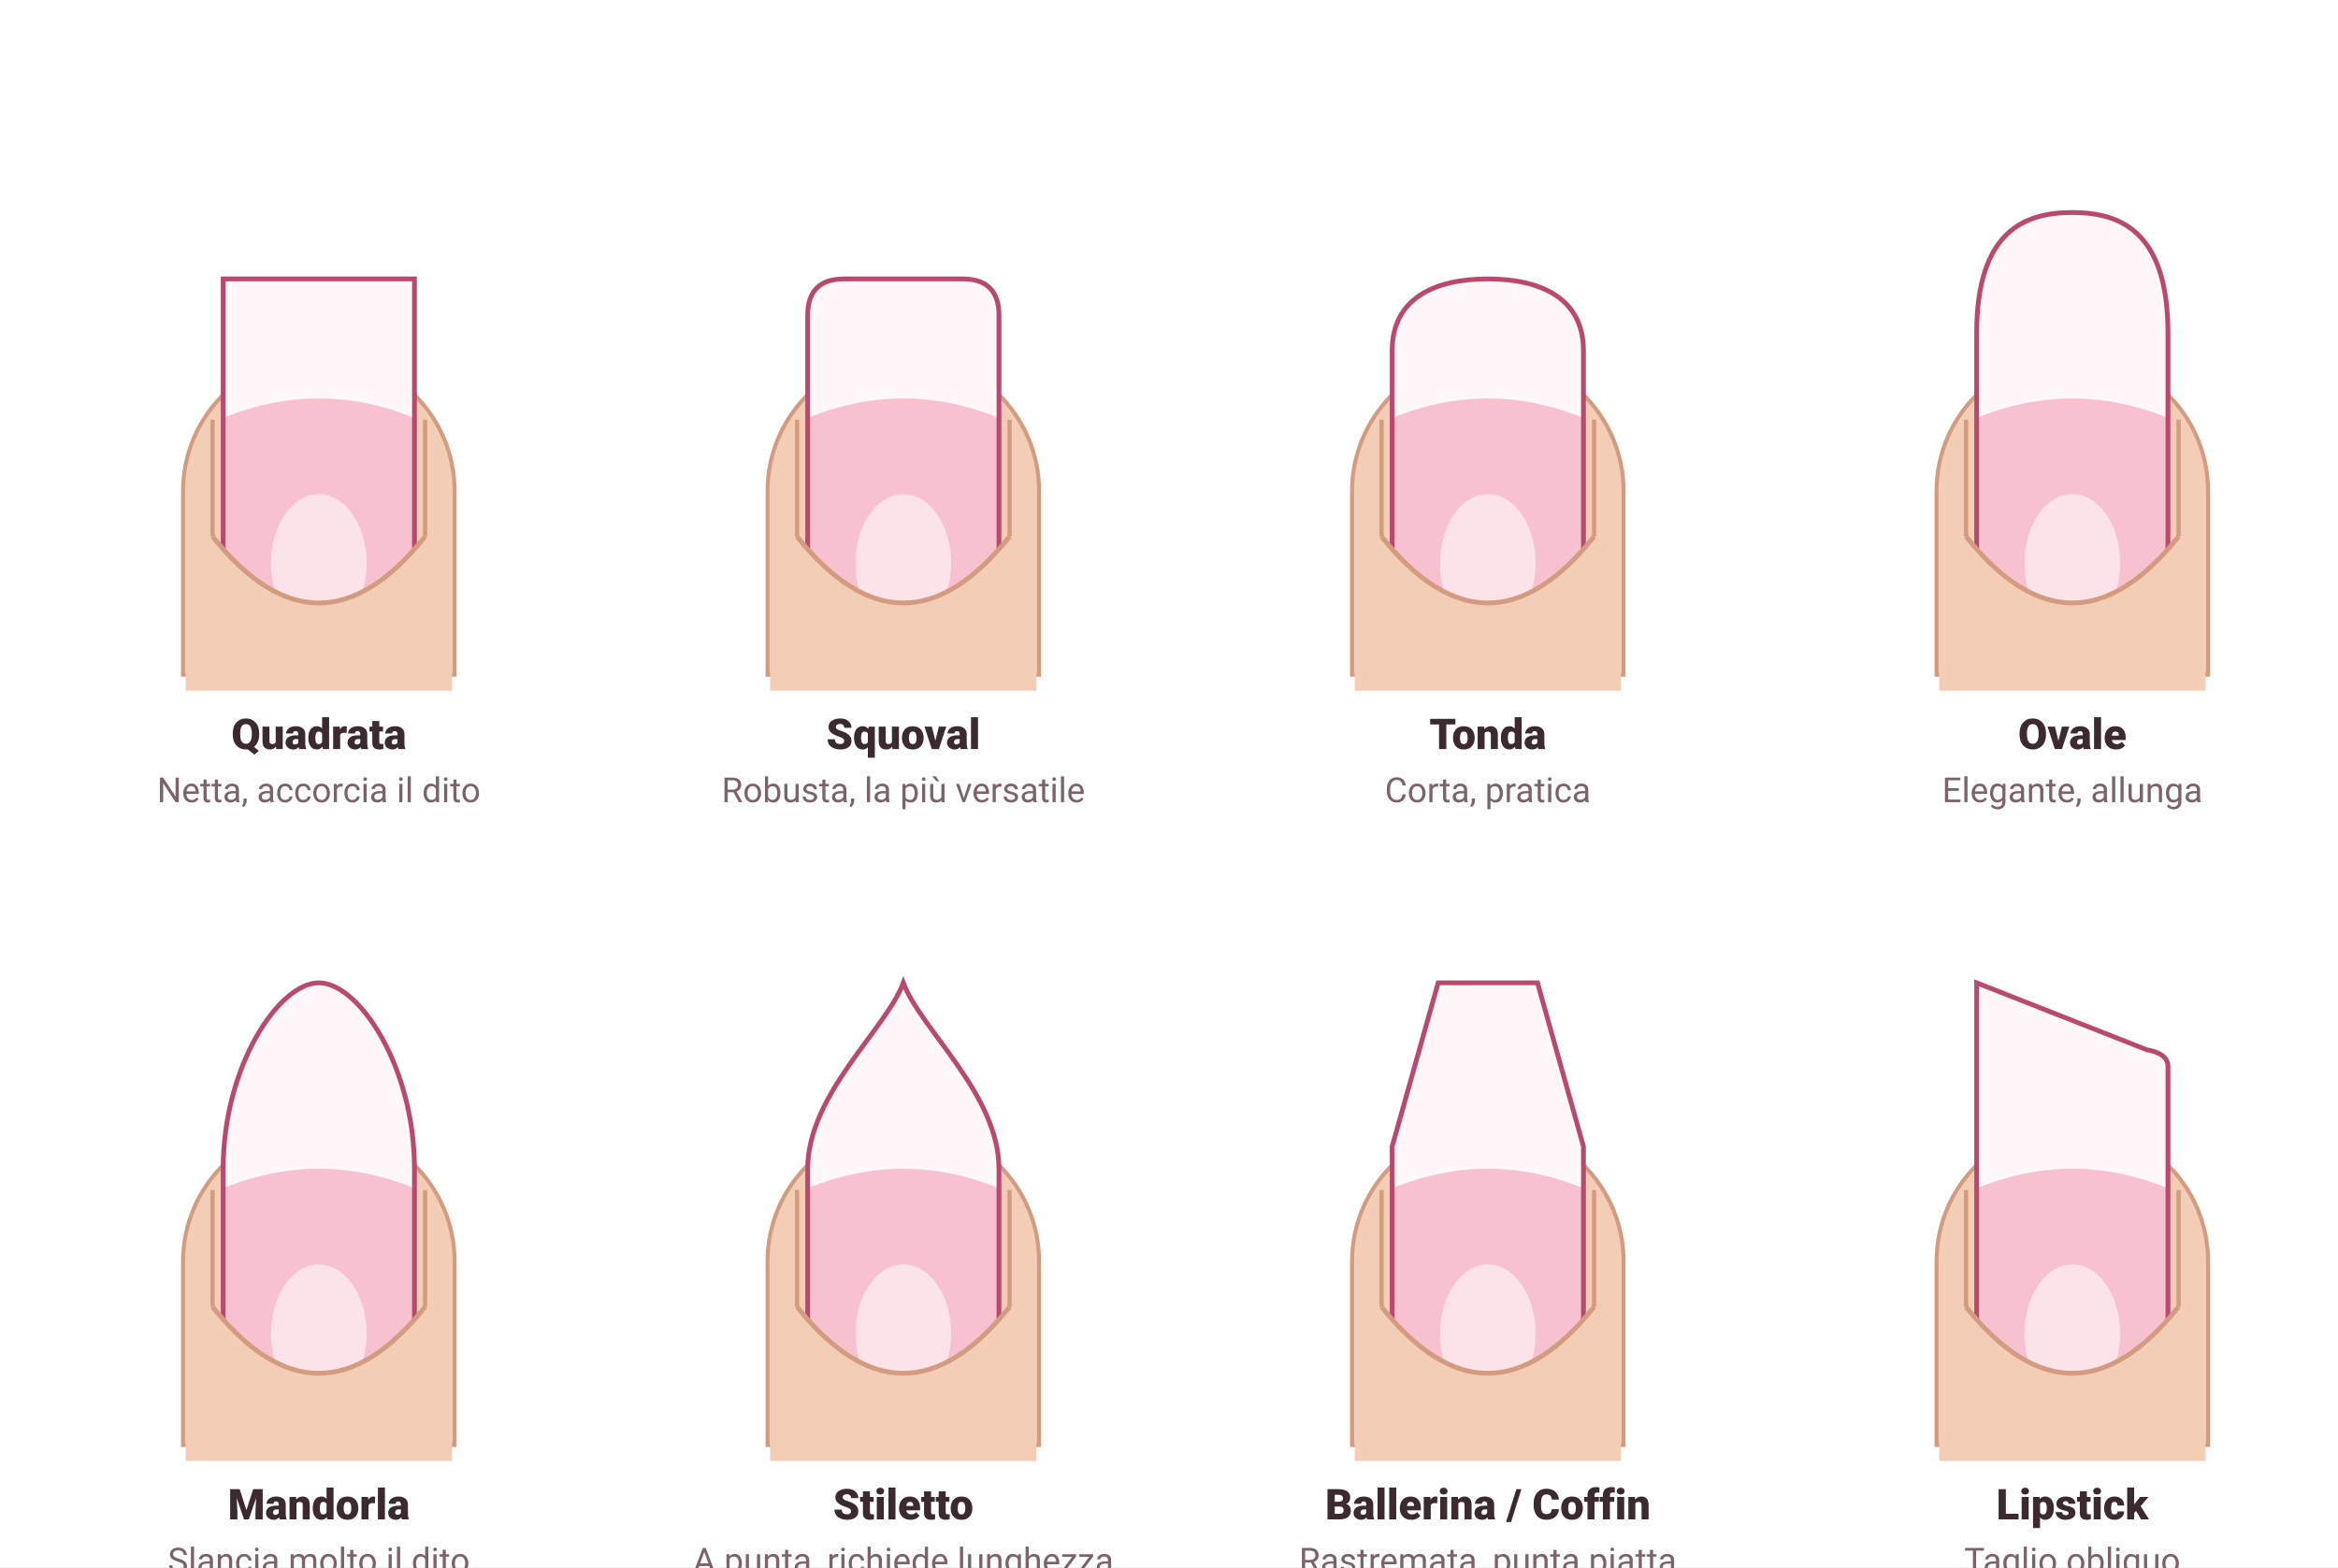
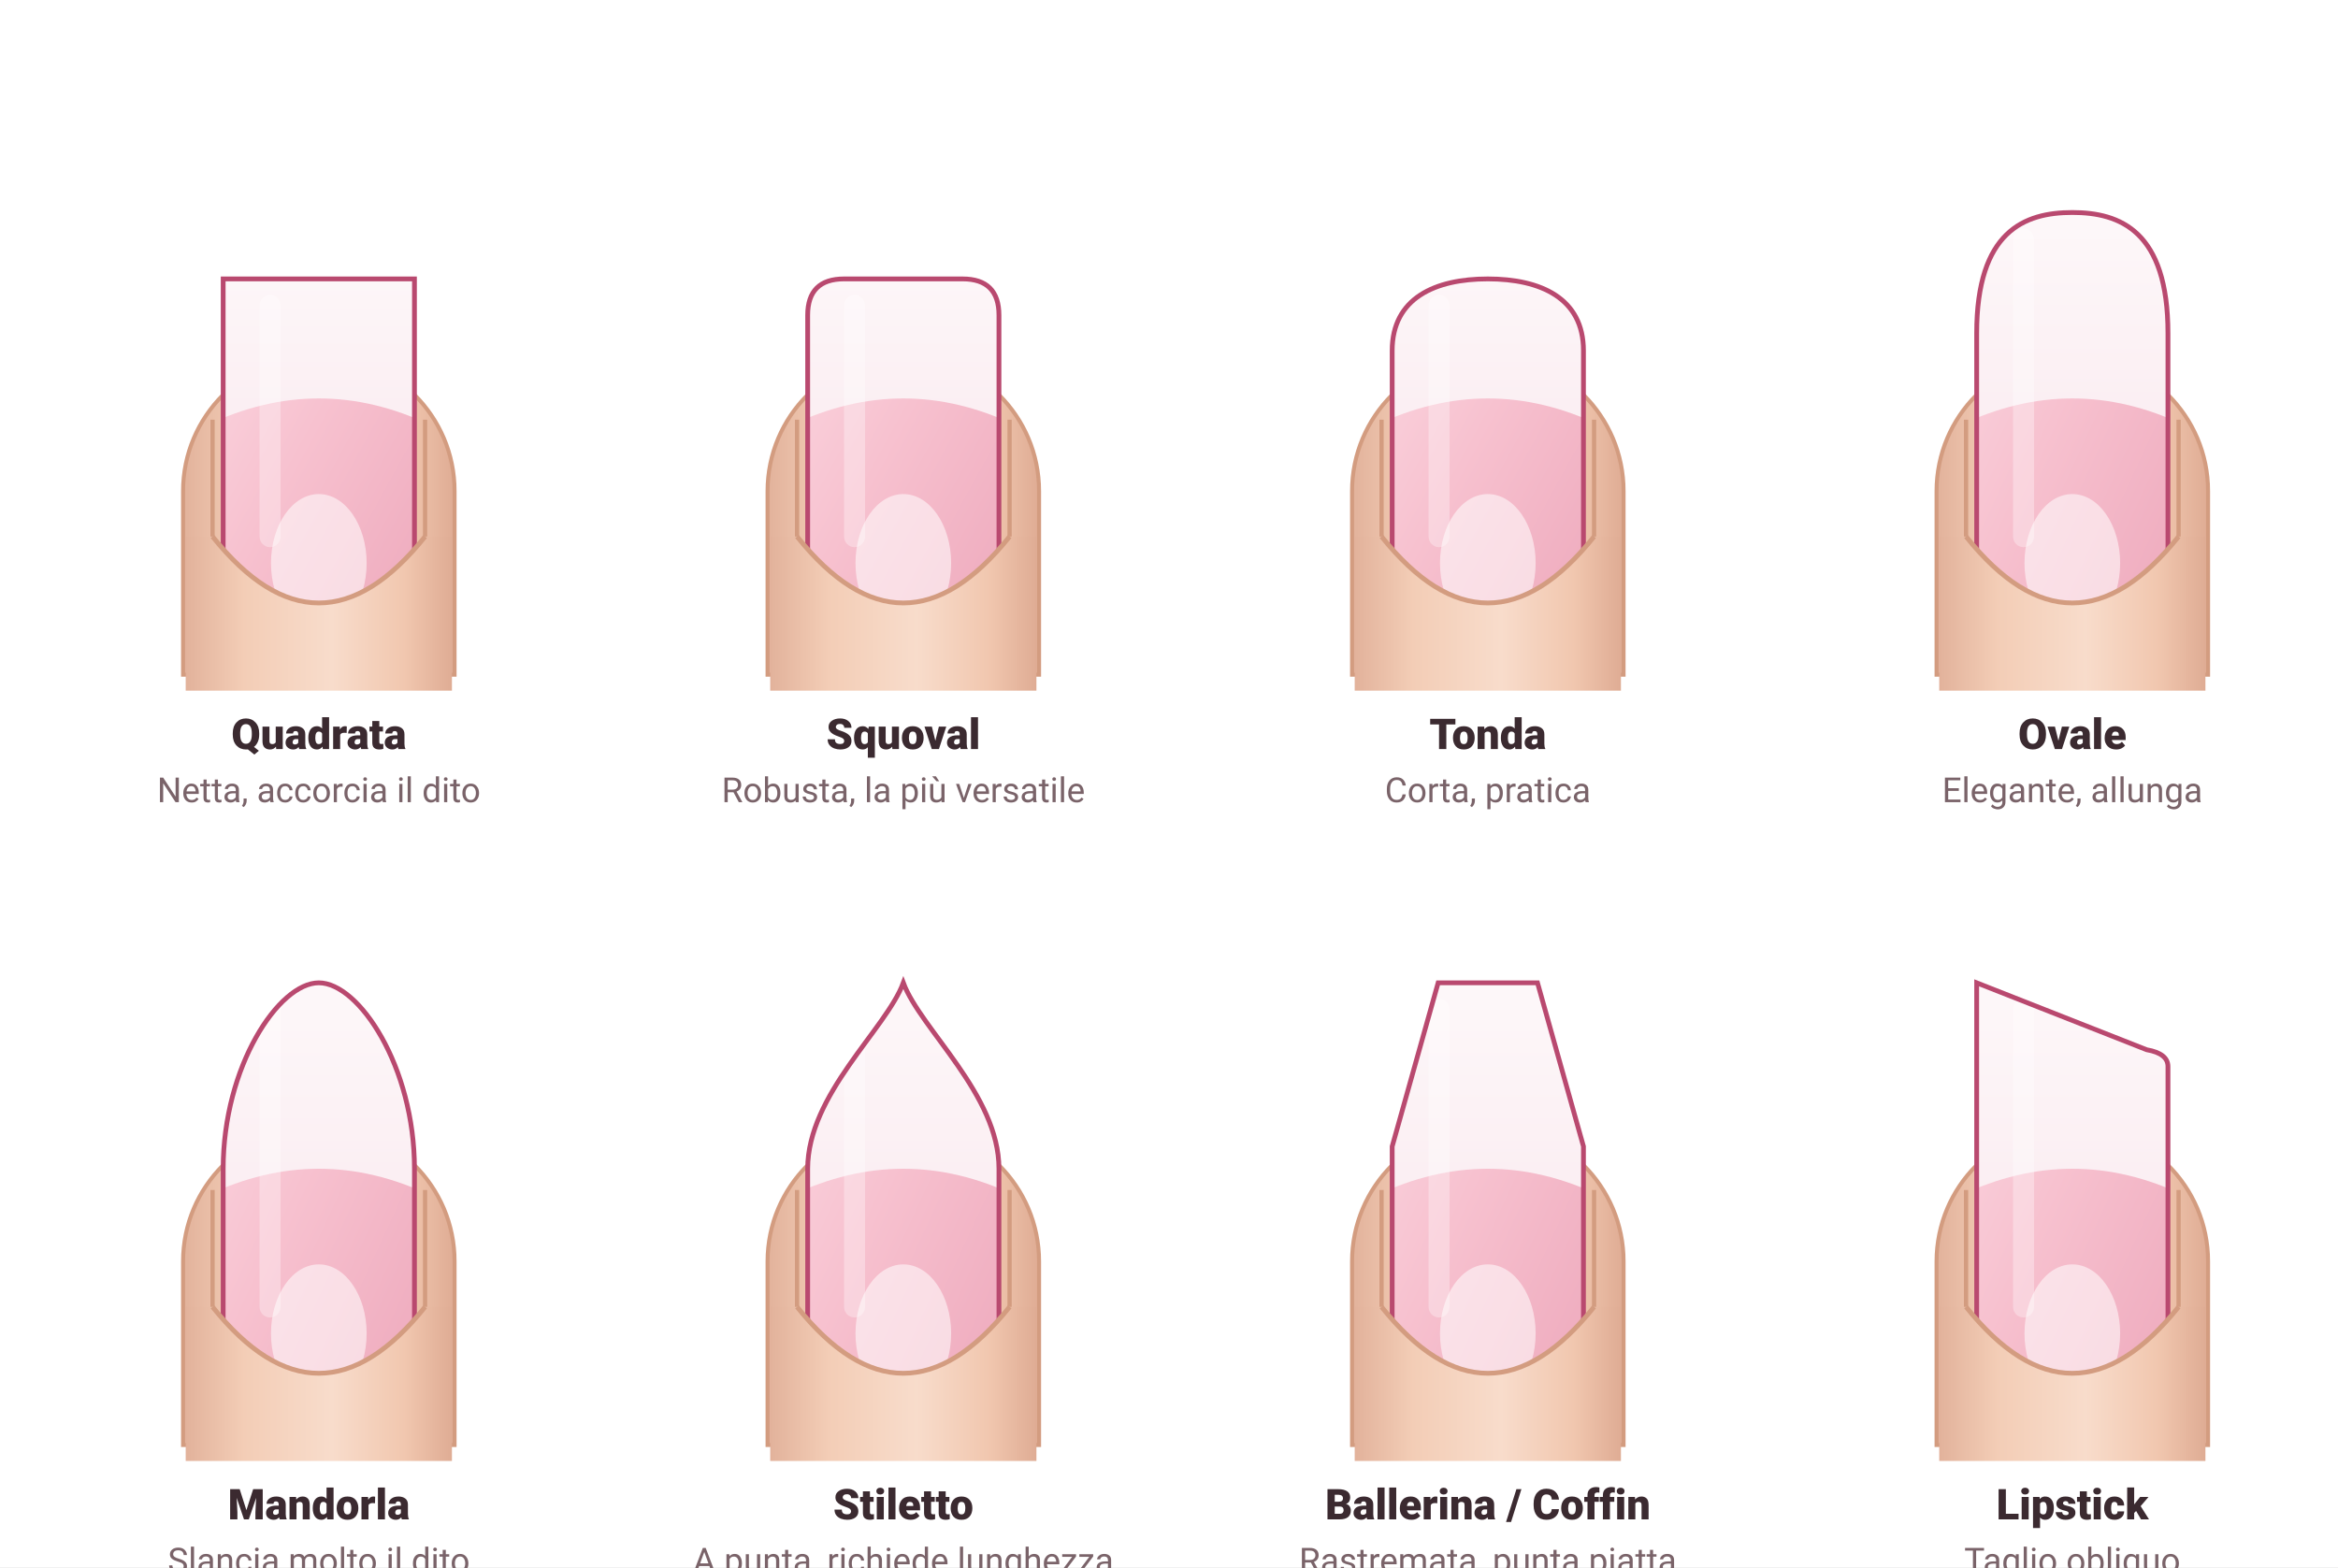
<svg xmlns="http://www.w3.org/2000/svg" viewBox="0 0 880 590" width="880" height="590" font-family="system-ui, -apple-system, 'Segoe UI', Roboto, Arial, sans-serif" role="img">
  <rect width="100%" height="100%" fill="#ffffff" />
-   <path d="M68.9,254.0 L68.9,184.9 A51.1,51.1 0 0 1 171.1,184.9 L171.1,254.0 Z" fill="#f3cdb6" stroke="#d39c80" stroke-width="1.5" />
+   <defs>
+     <linearGradient id="nxSkin" x1="0" y1="0" x2="1" y2="0">
+       <stop offset="0" stop-color="#e2b29b" />
+       <stop offset=".22" stop-color="#f3cdb6" />
+       <stop offset=".55" stop-color="#f8dccb" />
+       <stop offset=".82" stop-color="#f1c7af" />
+       <stop offset="1" stop-color="#dfac94" />
+     </linearGradient>
+     <linearGradient id="nxNail" x1="0" y1="0" x2="1" y2="1">
+       <stop offset="0" stop-color="#fbd6e0" />
+       <stop offset=".45" stop-color="#f7c1cf" />
+       <stop offset="1" stop-color="#eeaabd" />
+     </linearGradient>
+     <linearGradient id="nxFree" x1="0" y1="0" x2="0" y2="1">
+       <stop offset="0" stop-color="#ffffff" />
+       <stop offset="1" stop-color="#fbeef2" />
+     </linearGradient>
+   </defs>
+   <path d="M68.9,254.0 L68.9,184.9 A51.1,51.1 0 0 1 171.1,184.9 L171.1,254.0 Z" fill="url(#nxSkin)" stroke="#d39c80" stroke-width="1.5" />
  <defs>
    <clipPath id="c7">
      <path d="M84.0,236.0 L156.0,236.0 L156.0,150.0 L156.0,105.0 L84.0,105.0 L84.0,150.0 Z" />
    </clipPath>
  </defs>
-   <path d="M84.0,236.0 L156.0,236.0 L156.0,150.0 L156.0,105.0 L84.0,105.0 L84.0,150.0 Z" fill="#f7c1cf" />
+   <path d="M84.0,236.0 L156.0,236.0 L156.0,150.0 L156.0,105.0 L84.0,105.0 L84.0,150.0 Z" fill="url(#nxNail)" />
  <ellipse cx="120.0" cy="212.0" rx="18.0" ry="26.0" fill="#fff" opacity=".55" clip-path="url(#c7)" />
-   <path d="M78.0,160.0 Q120.0,140.0 162.0,160.0 L162.0,45.0 L78.0,45.0 Z" fill="#fff7f9" clip-path="url(#c7)" />
+   <path d="M78.0,160.0 Q120.0,140.0 162.0,160.0 L162.0,45.0 L78.0,45.0 Z" fill="url(#nxFree)" clip-path="url(#c7)" />
+   <rect x="97.7" y="111.0" width="7.9" height="95.0" rx="4.0" fill="#fff" opacity=".32" clip-path="url(#c7)" />
  <path d="M84.0,236.0 L156.0,236.0 L156.0,150.0 L156.0,105.0 L84.0,105.0 L84.0,150.0 Z" fill="none" stroke="#b9496f" stroke-width="1.8" />
-   <path d="M69.9,202.0 L80.0,202.0 Q120.0,252.0 160.0,202.0 L170.1,202.0 L170.1,260.0 L69.9,260.0 Z" fill="#f3cdb6" />
+   <path d="M69.9,202.0 L80.0,202.0 Q120.0,252.0 160.0,202.0 L170.1,202.0 L170.1,260.0 L69.9,260.0 Z" fill="url(#nxSkin)" />
  <path d="M80.0,202.0 Q120.0,252.0 160.0,202.0" fill="none" stroke="#d39c80" stroke-width="1.8" />
  <path d="M80.0,202.0 L80.0,158.0" stroke="#d39c80" stroke-width="1.6" />
  <path d="M160.0,202.0 L160.0,158.0" stroke="#d39c80" stroke-width="1.6" />
  <text x="120.0" y="282.0" font-size="16" text-anchor="middle" font-weight="800" fill="#3b2a30">Quadrata</text>
  <text x="120.0" y="302.0" font-size="13" text-anchor="middle" font-weight="400" fill="#7a6369">Netta, accorcia il dito</text>
-   <path d="M288.9,254.0 L288.9,184.9 A51.1,51.1 0 0 1 391.1,184.9 L391.1,254.0 Z" fill="#f3cdb6" stroke="#d39c80" stroke-width="1.5" />
+   <path d="M288.9,254.0 L288.9,184.9 A51.1,51.1 0 0 1 391.1,184.9 L391.1,254.0 Z" fill="url(#nxSkin)" stroke="#d39c80" stroke-width="1.5" />
  <defs>
    <clipPath id="c8">
      <path d="M304.0,236.0 L376.0,236.0 L376.0,150.0 L376.0,118.7 Q376.0,105.0 362.3,105.0 L317.7,105.0 Q304.0,105.0 304.0,118.7 L304.0,150.0 Z" />
    </clipPath>
  </defs>
-   <path d="M304.0,236.0 L376.0,236.0 L376.0,150.0 L376.0,118.7 Q376.0,105.0 362.3,105.0 L317.7,105.0 Q304.0,105.0 304.0,118.7 L304.0,150.0 Z" fill="#f7c1cf" />
+   <path d="M304.0,236.0 L376.0,236.0 L376.0,150.0 L376.0,118.7 Q376.0,105.0 362.3,105.0 L317.7,105.0 Q304.0,105.0 304.0,118.7 L304.0,150.0 Z" fill="url(#nxNail)" />
  <ellipse cx="340.0" cy="212.0" rx="18.0" ry="26.0" fill="#fff" opacity=".55" clip-path="url(#c8)" />
-   <path d="M298.0,160.0 Q340.0,140.0 382.0,160.0 L382.0,45.0 L298.0,45.0 Z" fill="#fff7f9" clip-path="url(#c8)" />
+   <path d="M298.0,160.0 Q340.0,140.0 382.0,160.0 L382.0,45.0 L298.0,45.0 Z" fill="url(#nxFree)" clip-path="url(#c8)" />
+   <rect x="317.7" y="111.0" width="7.9" height="95.0" rx="4.0" fill="#fff" opacity=".32" clip-path="url(#c8)" />
  <path d="M304.0,236.0 L376.0,236.0 L376.0,150.0 L376.0,118.7 Q376.0,105.0 362.3,105.0 L317.7,105.0 Q304.0,105.0 304.0,118.7 L304.0,150.0 Z" fill="none" stroke="#b9496f" stroke-width="1.8" />
-   <path d="M289.9,202.0 L300.0,202.0 Q340.0,252.0 380.0,202.0 L390.1,202.0 L390.1,260.0 L289.9,260.0 Z" fill="#f3cdb6" />
+   <path d="M289.9,202.0 L300.0,202.0 Q340.0,252.0 380.0,202.0 L390.1,202.0 L390.1,260.0 L289.9,260.0 Z" fill="url(#nxSkin)" />
  <path d="M300.0,202.0 Q340.0,252.0 380.0,202.0" fill="none" stroke="#d39c80" stroke-width="1.8" />
  <path d="M300.0,202.0 L300.0,158.0" stroke="#d39c80" stroke-width="1.6" />
  <path d="M380.0,202.0 L380.0,158.0" stroke="#d39c80" stroke-width="1.6" />
  <text x="340.0" y="282.0" font-size="16" text-anchor="middle" font-weight="800" fill="#3b2a30">Squoval</text>
  <text x="340.0" y="302.0" font-size="13" text-anchor="middle" font-weight="400" fill="#7a6369">Robusta, la più versatile</text>
-   <path d="M508.9,254.0 L508.9,184.9 A51.1,51.1 0 0 1 611.1,184.9 L611.1,254.0 Z" fill="#f3cdb6" stroke="#d39c80" stroke-width="1.5" />
+   <path d="M508.9,254.0 L508.9,184.9 A51.1,51.1 0 0 1 611.1,184.9 L611.1,254.0 Z" fill="url(#nxSkin)" stroke="#d39c80" stroke-width="1.5" />
  <defs>
    <clipPath id="c9">
      <path d="M524.0,236.0 L596.0,236.0 L596.0,150.0 L596.0,132.0 C596.0,112.2 579.8,105.0 560.0,105.0 C540.2,105.0 524.0,112.2 524.0,132.0 L524.0,150.0 Z" />
    </clipPath>
  </defs>
-   <path d="M524.0,236.0 L596.0,236.0 L596.0,150.0 L596.0,132.0 C596.0,112.2 579.8,105.0 560.0,105.0 C540.2,105.0 524.0,112.2 524.0,132.0 L524.0,150.0 Z" fill="#f7c1cf" />
+   <path d="M524.0,236.0 L596.0,236.0 L596.0,150.0 L596.0,132.0 C596.0,112.2 579.8,105.0 560.0,105.0 C540.2,105.0 524.0,112.2 524.0,132.0 L524.0,150.0 Z" fill="url(#nxNail)" />
  <ellipse cx="560.0" cy="212.0" rx="18.0" ry="26.0" fill="#fff" opacity=".55" clip-path="url(#c9)" />
-   <path d="M518.0,160.0 Q560.0,140.0 602.0,160.0 L602.0,45.0 L518.0,45.0 Z" fill="#fff7f9" clip-path="url(#c9)" />
+   <path d="M518.0,160.0 Q560.0,140.0 602.0,160.0 L602.0,45.0 L518.0,45.0 Z" fill="url(#nxFree)" clip-path="url(#c9)" />
+   <rect x="537.7" y="111.0" width="7.9" height="95.0" rx="4.0" fill="#fff" opacity=".32" clip-path="url(#c9)" />
  <path d="M524.0,236.0 L596.0,236.0 L596.0,150.0 L596.0,132.0 C596.0,112.2 579.8,105.0 560.0,105.0 C540.2,105.0 524.0,112.2 524.0,132.0 L524.0,150.0 Z" fill="none" stroke="#b9496f" stroke-width="1.8" />
-   <path d="M509.9,202.0 L520.0,202.0 Q560.0,252.0 600.0,202.0 L610.1,202.0 L610.1,260.0 L509.9,260.0 Z" fill="#f3cdb6" />
+   <path d="M509.9,202.0 L520.0,202.0 Q560.0,252.0 600.0,202.0 L610.1,202.0 L610.1,260.0 L509.9,260.0 Z" fill="url(#nxSkin)" />
  <path d="M520.0,202.0 Q560.0,252.0 600.0,202.0" fill="none" stroke="#d39c80" stroke-width="1.8" />
  <path d="M520.0,202.0 L520.0,158.0" stroke="#d39c80" stroke-width="1.6" />
  <path d="M600.0,202.0 L600.0,158.0" stroke="#d39c80" stroke-width="1.6" />
  <text x="560.0" y="282.0" font-size="16" text-anchor="middle" font-weight="800" fill="#3b2a30">Tonda</text>
  <text x="560.0" y="302.0" font-size="13" text-anchor="middle" font-weight="400" fill="#7a6369">Corta, pratica</text>
-   <path d="M728.9,254.0 L728.9,184.9 A51.1,51.1 0 0 1 831.1,184.9 L831.1,254.0 Z" fill="#f3cdb6" stroke="#d39c80" stroke-width="1.5" />
+   <path d="M728.9,254.0 L728.9,184.9 A51.1,51.1 0 0 1 831.1,184.9 L831.1,254.0 Z" fill="url(#nxSkin)" stroke="#d39c80" stroke-width="1.5" />
  <defs>
    <clipPath id="c10">
      <path d="M744.0,236.0 L816.0,236.0 L816.0,150.0 L816.0,125.5 C816.0,87.0 798.0,80.0 780.0,80.0 C762.0,80.0 744.0,87.0 744.0,125.5 L744.0,150.0 Z" />
    </clipPath>
  </defs>
-   <path d="M744.0,236.0 L816.0,236.0 L816.0,150.0 L816.0,125.5 C816.0,87.0 798.0,80.0 780.0,80.0 C762.0,80.0 744.0,87.0 744.0,125.5 L744.0,150.0 Z" fill="#f7c1cf" />
+   <path d="M744.0,236.0 L816.0,236.0 L816.0,150.0 L816.0,125.5 C816.0,87.0 798.0,80.0 780.0,80.0 C762.0,80.0 744.0,87.0 744.0,125.5 L744.0,150.0 Z" fill="url(#nxNail)" />
  <ellipse cx="780.0" cy="212.0" rx="18.0" ry="26.0" fill="#fff" opacity=".55" clip-path="url(#c10)" />
-   <path d="M738.0,160.0 Q780.0,140.0 822.0,160.0 L822.0,20.0 L738.0,20.0 Z" fill="#fff7f9" clip-path="url(#c10)" />
+   <path d="M738.0,160.0 Q780.0,140.0 822.0,160.0 L822.0,20.0 L738.0,20.0 Z" fill="url(#nxFree)" clip-path="url(#c10)" />
+   <rect x="757.7" y="86.0" width="7.9" height="120.0" rx="4.0" fill="#fff" opacity=".32" clip-path="url(#c10)" />
  <path d="M744.0,236.0 L816.0,236.0 L816.0,150.0 L816.0,125.5 C816.0,87.0 798.0,80.0 780.0,80.0 C762.0,80.0 744.0,87.0 744.0,125.5 L744.0,150.0 Z" fill="none" stroke="#b9496f" stroke-width="1.8" />
-   <path d="M729.9,202.0 L740.0,202.0 Q780.0,252.0 820.0,202.0 L830.1,202.0 L830.1,260.0 L729.9,260.0 Z" fill="#f3cdb6" />
+   <path d="M729.9,202.0 L740.0,202.0 Q780.0,252.0 820.0,202.0 L830.1,202.0 L830.1,260.0 L729.9,260.0 Z" fill="url(#nxSkin)" />
  <path d="M740.0,202.0 Q780.0,252.0 820.0,202.0" fill="none" stroke="#d39c80" stroke-width="1.8" />
  <path d="M740.0,202.0 L740.0,158.0" stroke="#d39c80" stroke-width="1.6" />
  <path d="M820.0,202.0 L820.0,158.0" stroke="#d39c80" stroke-width="1.6" />
  <text x="780.0" y="282.0" font-size="16" text-anchor="middle" font-weight="800" fill="#3b2a30">Ovale</text>
  <text x="780.0" y="302.0" font-size="13" text-anchor="middle" font-weight="400" fill="#7a6369">Elegante, allunga</text>
-   <path d="M68.9,544.0 L68.9,474.9 A51.1,51.1 0 0 1 171.1,474.9 L171.1,544.0 Z" fill="#f3cdb6" stroke="#d39c80" stroke-width="1.5" />
+   <path d="M68.9,544.0 L68.9,474.9 A51.1,51.1 0 0 1 171.1,474.9 L171.1,544.0 Z" fill="url(#nxSkin)" stroke="#d39c80" stroke-width="1.5" />
  <defs>
    <clipPath id="c11">
      <path d="M84.0,526.0 L156.0,526.0 L156.0,440.0 C156.0,401.5 135.1,370.0 120.0,370.0 C104.9,370.0 84.0,401.5 84.0,440.0 L84.0,440.0 Z" />
    </clipPath>
  </defs>
-   <path d="M84.0,526.0 L156.0,526.0 L156.0,440.0 C156.0,401.5 135.1,370.0 120.0,370.0 C104.9,370.0 84.0,401.5 84.0,440.0 L84.0,440.0 Z" fill="#f7c1cf" />
+   <path d="M84.0,526.0 L156.0,526.0 L156.0,440.0 C156.0,401.5 135.1,370.0 120.0,370.0 C104.9,370.0 84.0,401.5 84.0,440.0 L84.0,440.0 Z" fill="url(#nxNail)" />
  <ellipse cx="120.0" cy="502.0" rx="18.0" ry="26.0" fill="#fff" opacity=".55" clip-path="url(#c11)" />
-   <path d="M78.0,450.0 Q120.0,430.0 162.0,450.0 L162.0,310.0 L78.0,310.0 Z" fill="#fff7f9" clip-path="url(#c11)" />
+   <path d="M78.0,450.0 Q120.0,430.0 162.0,450.0 L162.0,310.0 L78.0,310.0 Z" fill="url(#nxFree)" clip-path="url(#c11)" />
+   <rect x="97.7" y="376.0" width="7.9" height="120.0" rx="4.0" fill="#fff" opacity=".32" clip-path="url(#c11)" />
  <path d="M84.0,526.0 L156.0,526.0 L156.0,440.0 C156.0,401.5 135.1,370.0 120.0,370.0 C104.9,370.0 84.0,401.5 84.0,440.0 L84.0,440.0 Z" fill="none" stroke="#b9496f" stroke-width="1.8" />
-   <path d="M69.9,492.0 L80.0,492.0 Q120.0,542.0 160.0,492.0 L170.1,492.0 L170.1,550.0 L69.9,550.0 Z" fill="#f3cdb6" />
+   <path d="M69.9,492.0 L80.0,492.0 Q120.0,542.0 160.0,492.0 L170.1,492.0 L170.1,550.0 L69.9,550.0 Z" fill="url(#nxSkin)" />
  <path d="M80.0,492.0 Q120.0,542.0 160.0,492.0" fill="none" stroke="#d39c80" stroke-width="1.8" />
  <path d="M80.0,492.0 L80.0,448.0" stroke="#d39c80" stroke-width="1.6" />
  <path d="M160.0,492.0 L160.0,448.0" stroke="#d39c80" stroke-width="1.6" />
  <text x="120.0" y="572.0" font-size="16" text-anchor="middle" font-weight="800" fill="#3b2a30">Mandorla</text>
  <text x="120.0" y="592.0" font-size="13" text-anchor="middle" font-weight="400" fill="#7a6369">Slancia molto il dito</text>
-   <path d="M288.9,544.0 L288.9,474.9 A51.1,51.1 0 0 1 391.1,474.9 L391.1,544.0 Z" fill="#f3cdb6" stroke="#d39c80" stroke-width="1.5" />
+   <path d="M288.9,544.0 L288.9,474.9 A51.1,51.1 0 0 1 391.1,474.9 L391.1,544.0 Z" fill="url(#nxSkin)" stroke="#d39c80" stroke-width="1.5" />
  <defs>
    <clipPath id="c12">
      <path d="M304.0,526.0 L376.0,526.0 L376.0,440.0 C376.0,412.0 346.5,387.5 340.0,370.0 C333.5,387.5 304.0,412.0 304.0,440.0 L304.0,440.0 Z" />
    </clipPath>
  </defs>
-   <path d="M304.0,526.0 L376.0,526.0 L376.0,440.0 C376.0,412.0 346.5,387.5 340.0,370.0 C333.5,387.5 304.0,412.0 304.0,440.0 L304.0,440.0 Z" fill="#f7c1cf" />
+   <path d="M304.0,526.0 L376.0,526.0 L376.0,440.0 C376.0,412.0 346.5,387.5 340.0,370.0 C333.5,387.5 304.0,412.0 304.0,440.0 L304.0,440.0 Z" fill="url(#nxNail)" />
  <ellipse cx="340.0" cy="502.0" rx="18.0" ry="26.0" fill="#fff" opacity=".55" clip-path="url(#c12)" />
-   <path d="M298.0,450.0 Q340.0,430.0 382.0,450.0 L382.0,310.0 L298.0,310.0 Z" fill="#fff7f9" clip-path="url(#c12)" />
+   <path d="M298.0,450.0 Q340.0,430.0 382.0,450.0 L382.0,310.0 L298.0,310.0 Z" fill="url(#nxFree)" clip-path="url(#c12)" />
+   <rect x="317.7" y="376.0" width="7.9" height="120.0" rx="4.0" fill="#fff" opacity=".32" clip-path="url(#c12)" />
  <path d="M304.0,526.0 L376.0,526.0 L376.0,440.0 C376.0,412.0 346.5,387.5 340.0,370.0 C333.5,387.5 304.0,412.0 304.0,440.0 L304.0,440.0 Z" fill="none" stroke="#b9496f" stroke-width="1.8" />
-   <path d="M289.9,492.0 L300.0,492.0 Q340.0,542.0 380.0,492.0 L390.1,492.0 L390.1,550.0 L289.9,550.0 Z" fill="#f3cdb6" />
+   <path d="M289.9,492.0 L300.0,492.0 Q340.0,542.0 380.0,492.0 L390.1,492.0 L390.1,550.0 L289.9,550.0 Z" fill="url(#nxSkin)" />
  <path d="M300.0,492.0 Q340.0,542.0 380.0,492.0" fill="none" stroke="#d39c80" stroke-width="1.8" />
  <path d="M300.0,492.0 L300.0,448.0" stroke="#d39c80" stroke-width="1.6" />
  <path d="M380.0,492.0 L380.0,448.0" stroke="#d39c80" stroke-width="1.6" />
  <text x="340.0" y="572.0" font-size="16" text-anchor="middle" font-weight="800" fill="#3b2a30">Stiletto</text>
  <text x="340.0" y="592.0" font-size="13" text-anchor="middle" font-weight="400" fill="#7a6369">A punta, richiede lunghezza</text>
-   <path d="M508.9,544.0 L508.9,474.9 A51.1,51.1 0 0 1 611.1,474.9 L611.1,544.0 Z" fill="#f3cdb6" stroke="#d39c80" stroke-width="1.5" />
+   <path d="M508.9,544.0 L508.9,474.9 A51.1,51.1 0 0 1 611.1,474.9 L611.1,544.0 Z" fill="url(#nxSkin)" stroke="#d39c80" stroke-width="1.5" />
  <defs>
    <clipPath id="c13">
      <path d="M524.0,526.0 L596.0,526.0 L596.0,440.0 L596.0,431.6 L578.7,370.0 L541.3,370.0 L524.0,431.6 L524.0,440.0 Z" />
    </clipPath>
  </defs>
-   <path d="M524.0,526.0 L596.0,526.0 L596.0,440.0 L596.0,431.6 L578.7,370.0 L541.3,370.0 L524.0,431.6 L524.0,440.0 Z" fill="#f7c1cf" />
+   <path d="M524.0,526.0 L596.0,526.0 L596.0,440.0 L596.0,431.6 L578.7,370.0 L541.3,370.0 L524.0,431.6 L524.0,440.0 Z" fill="url(#nxNail)" />
  <ellipse cx="560.0" cy="502.0" rx="18.0" ry="26.0" fill="#fff" opacity=".55" clip-path="url(#c13)" />
-   <path d="M518.0,450.0 Q560.0,430.0 602.0,450.0 L602.0,310.0 L518.0,310.0 Z" fill="#fff7f9" clip-path="url(#c13)" />
+   <path d="M518.0,450.0 Q560.0,430.0 602.0,450.0 L602.0,310.0 L518.0,310.0 Z" fill="url(#nxFree)" clip-path="url(#c13)" />
+   <rect x="537.7" y="376.0" width="7.9" height="120.0" rx="4.0" fill="#fff" opacity=".32" clip-path="url(#c13)" />
  <path d="M524.0,526.0 L596.0,526.0 L596.0,440.0 L596.0,431.6 L578.7,370.0 L541.3,370.0 L524.0,431.6 L524.0,440.0 Z" fill="none" stroke="#b9496f" stroke-width="1.8" />
-   <path d="M509.9,492.0 L520.0,492.0 Q560.0,542.0 600.0,492.0 L610.1,492.0 L610.1,550.0 L509.9,550.0 Z" fill="#f3cdb6" />
+   <path d="M509.9,492.0 L520.0,492.0 Q560.0,542.0 600.0,492.0 L610.1,492.0 L610.1,550.0 L509.9,550.0 Z" fill="url(#nxSkin)" />
  <path d="M520.0,492.0 Q560.0,542.0 600.0,492.0" fill="none" stroke="#d39c80" stroke-width="1.8" />
  <path d="M520.0,492.0 L520.0,448.0" stroke="#d39c80" stroke-width="1.6" />
  <path d="M600.0,492.0 L600.0,448.0" stroke="#d39c80" stroke-width="1.6" />
  <text x="560.0" y="572.0" font-size="16" text-anchor="middle" font-weight="800" fill="#3b2a30">Ballerina / Coffin</text>
  <text x="560.0" y="592.0" font-size="13" text-anchor="middle" font-weight="400" fill="#7a6369">Rastremata, punta piatta</text>
-   <path d="M728.9,544.0 L728.9,474.9 A51.1,51.1 0 0 1 831.1,474.9 L831.1,544.0 Z" fill="#f3cdb6" stroke="#d39c80" stroke-width="1.5" />
+   <path d="M728.9,544.0 L728.9,474.9 A51.1,51.1 0 0 1 831.1,474.9 L831.1,544.0 Z" fill="url(#nxSkin)" stroke="#d39c80" stroke-width="1.5" />
  <defs>
    <clipPath id="c14">
      <path d="M744.0,526.0 L816.0,526.0 L816.0,440.0 L816.0,401.5 Q816.0,396.6 808.0,395.2 L744.0,370.0 L744.0,440.0 Z" />
    </clipPath>
  </defs>
-   <path d="M744.0,526.0 L816.0,526.0 L816.0,440.0 L816.0,401.5 Q816.0,396.6 808.0,395.2 L744.0,370.0 L744.0,440.0 Z" fill="#f7c1cf" />
+   <path d="M744.0,526.0 L816.0,526.0 L816.0,440.0 L816.0,401.5 Q816.0,396.6 808.0,395.2 L744.0,370.0 L744.0,440.0 Z" fill="url(#nxNail)" />
  <ellipse cx="780.0" cy="502.0" rx="18.0" ry="26.0" fill="#fff" opacity=".55" clip-path="url(#c14)" />
-   <path d="M738.0,450.0 Q780.0,430.0 822.0,450.0 L822.0,310.0 L738.0,310.0 Z" fill="#fff7f9" clip-path="url(#c14)" />
+   <path d="M738.0,450.0 Q780.0,430.0 822.0,450.0 L822.0,310.0 L738.0,310.0 Z" fill="url(#nxFree)" clip-path="url(#c14)" />
+   <rect x="757.7" y="376.0" width="7.9" height="120.0" rx="4.0" fill="#fff" opacity=".32" clip-path="url(#c14)" />
  <path d="M744.0,526.0 L816.0,526.0 L816.0,440.0 L816.0,401.5 Q816.0,396.6 808.0,395.2 L744.0,370.0 L744.0,440.0 Z" fill="none" stroke="#b9496f" stroke-width="1.8" />
-   <path d="M729.9,492.0 L740.0,492.0 Q780.0,542.0 820.0,492.0 L830.1,492.0 L830.1,550.0 L729.9,550.0 Z" fill="#f3cdb6" />
+   <path d="M729.9,492.0 L740.0,492.0 Q780.0,542.0 820.0,492.0 L830.1,492.0 L830.1,550.0 L729.9,550.0 Z" fill="url(#nxSkin)" />
  <path d="M740.0,492.0 Q780.0,542.0 820.0,492.0" fill="none" stroke="#d39c80" stroke-width="1.8" />
  <path d="M740.0,492.0 L740.0,448.0" stroke="#d39c80" stroke-width="1.6" />
  <path d="M820.0,492.0 L820.0,448.0" stroke="#d39c80" stroke-width="1.6" />
  <text x="780.0" y="572.0" font-size="16" text-anchor="middle" font-weight="800" fill="#3b2a30">Lipstick</text>
  <text x="780.0" y="592.0" font-size="13" text-anchor="middle" font-weight="400" fill="#7a6369">Taglio obliquo</text>
</svg>
